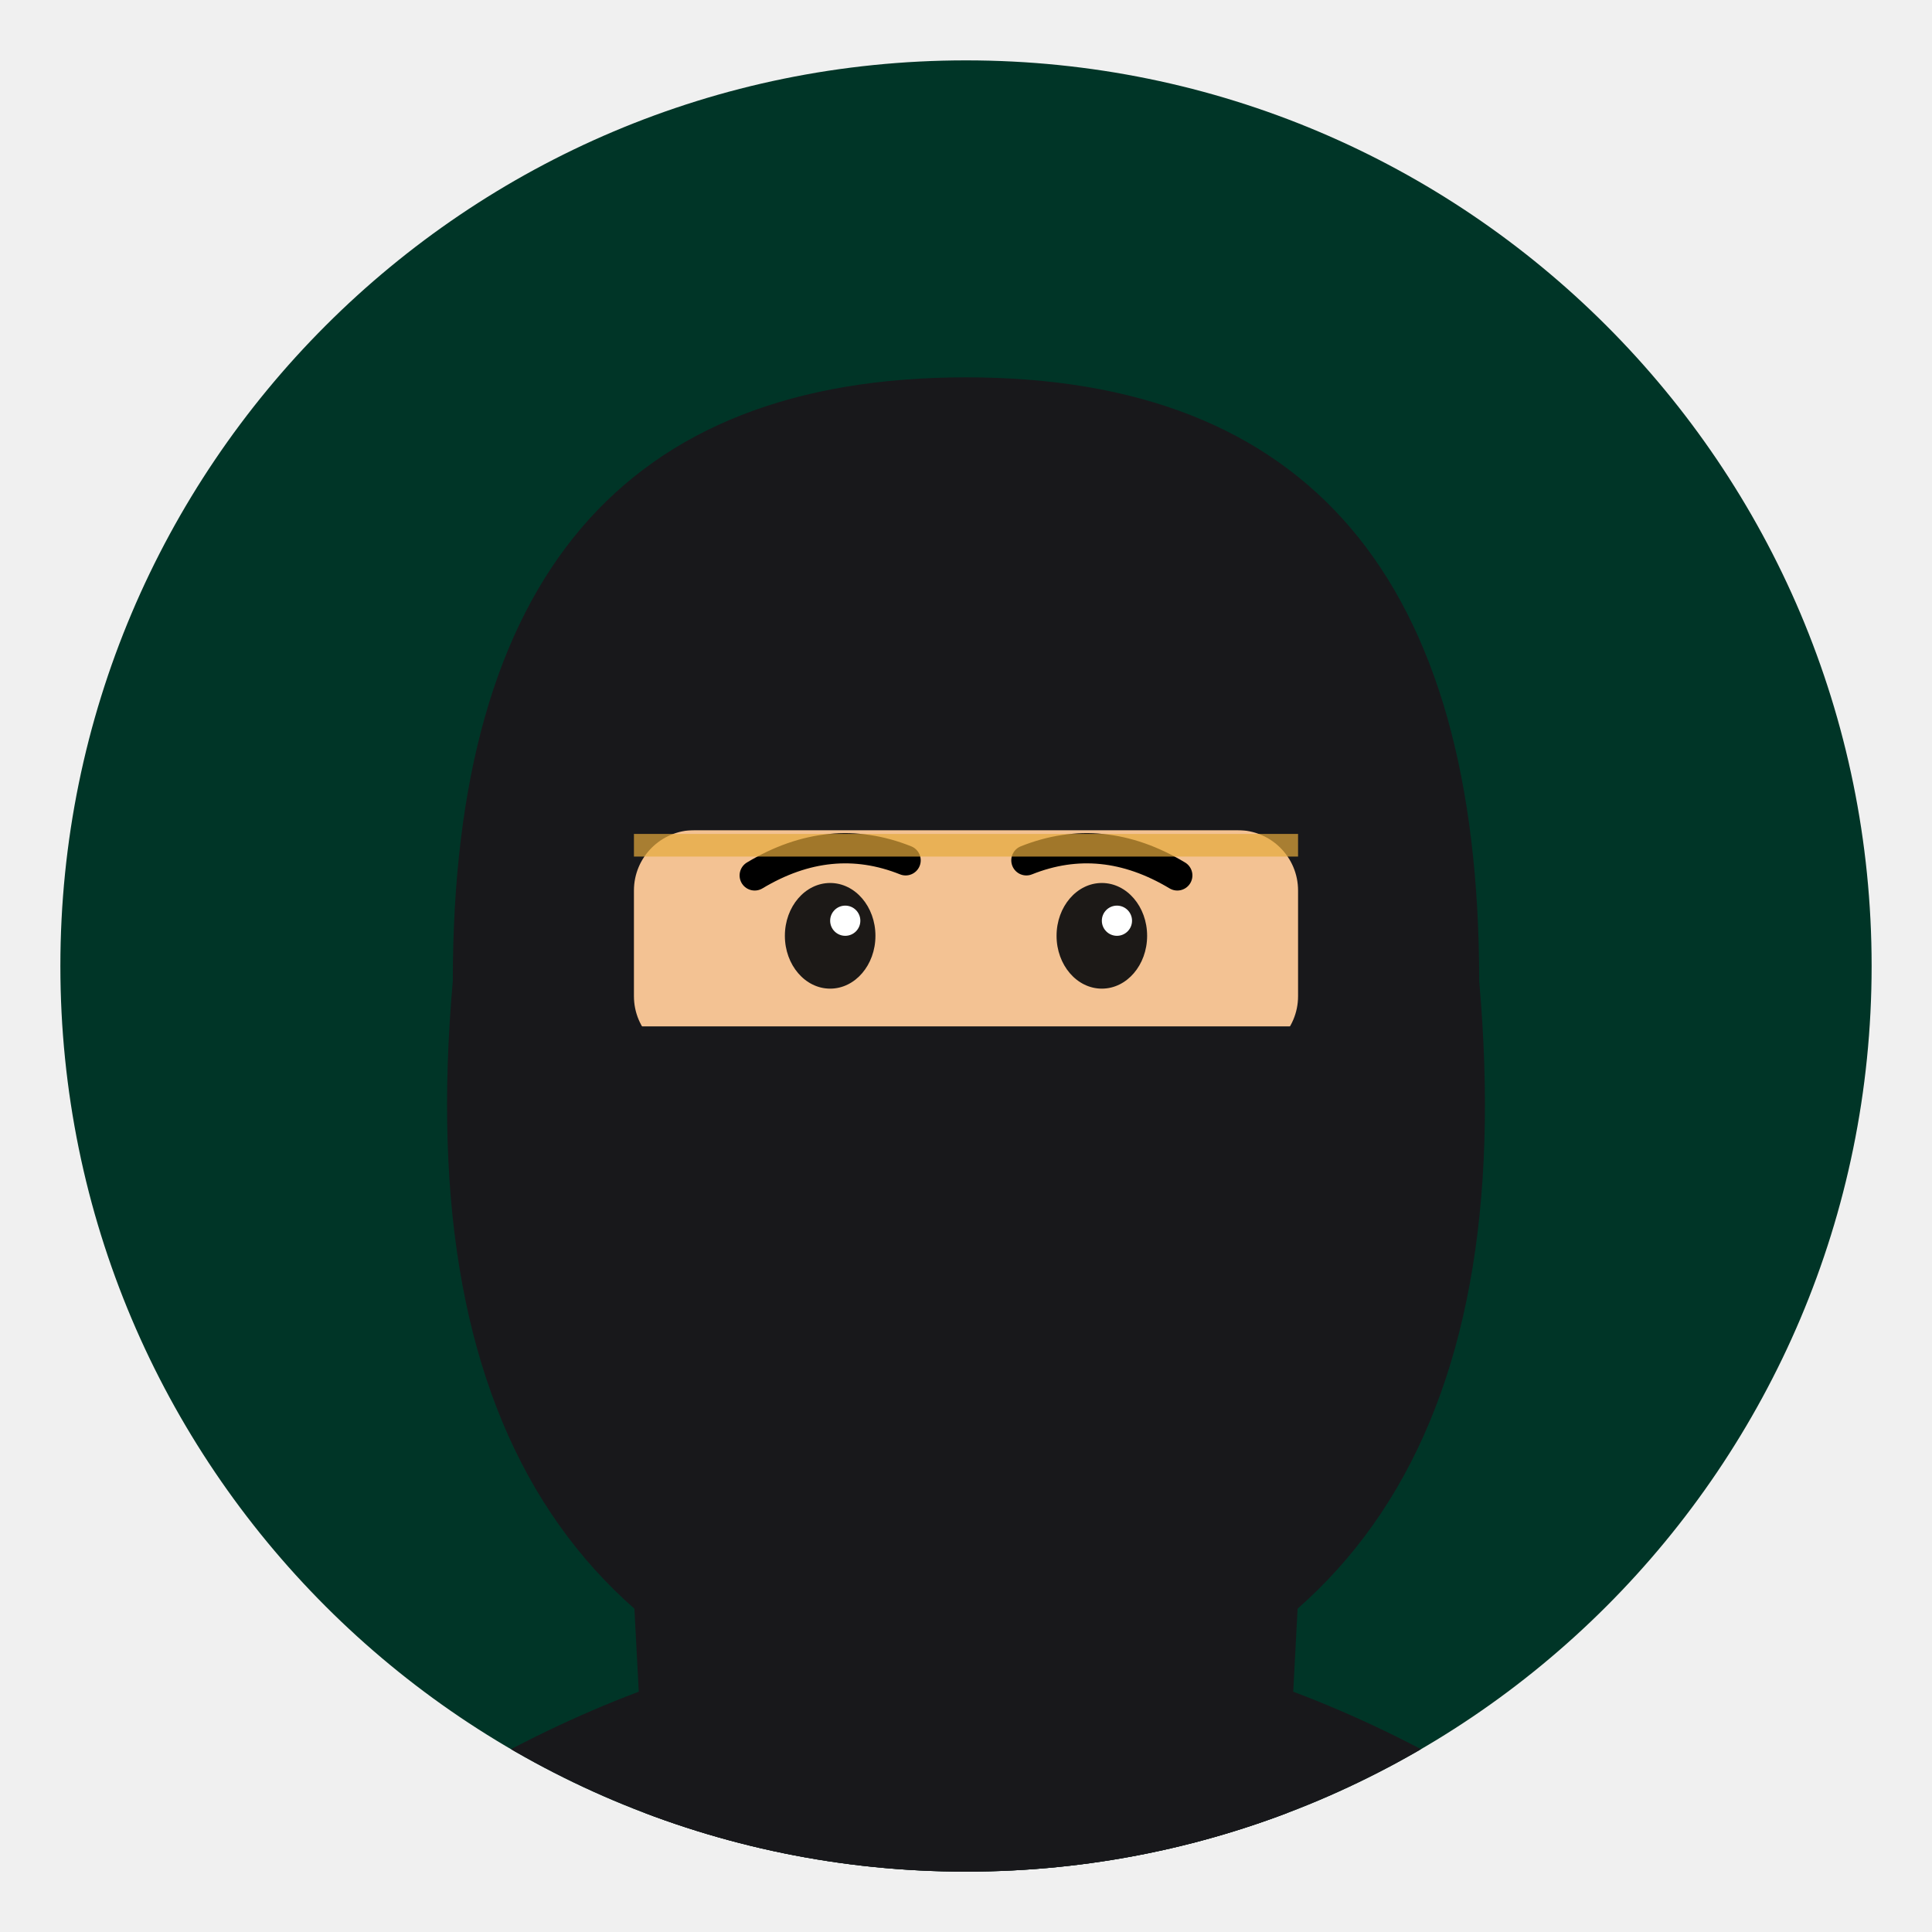
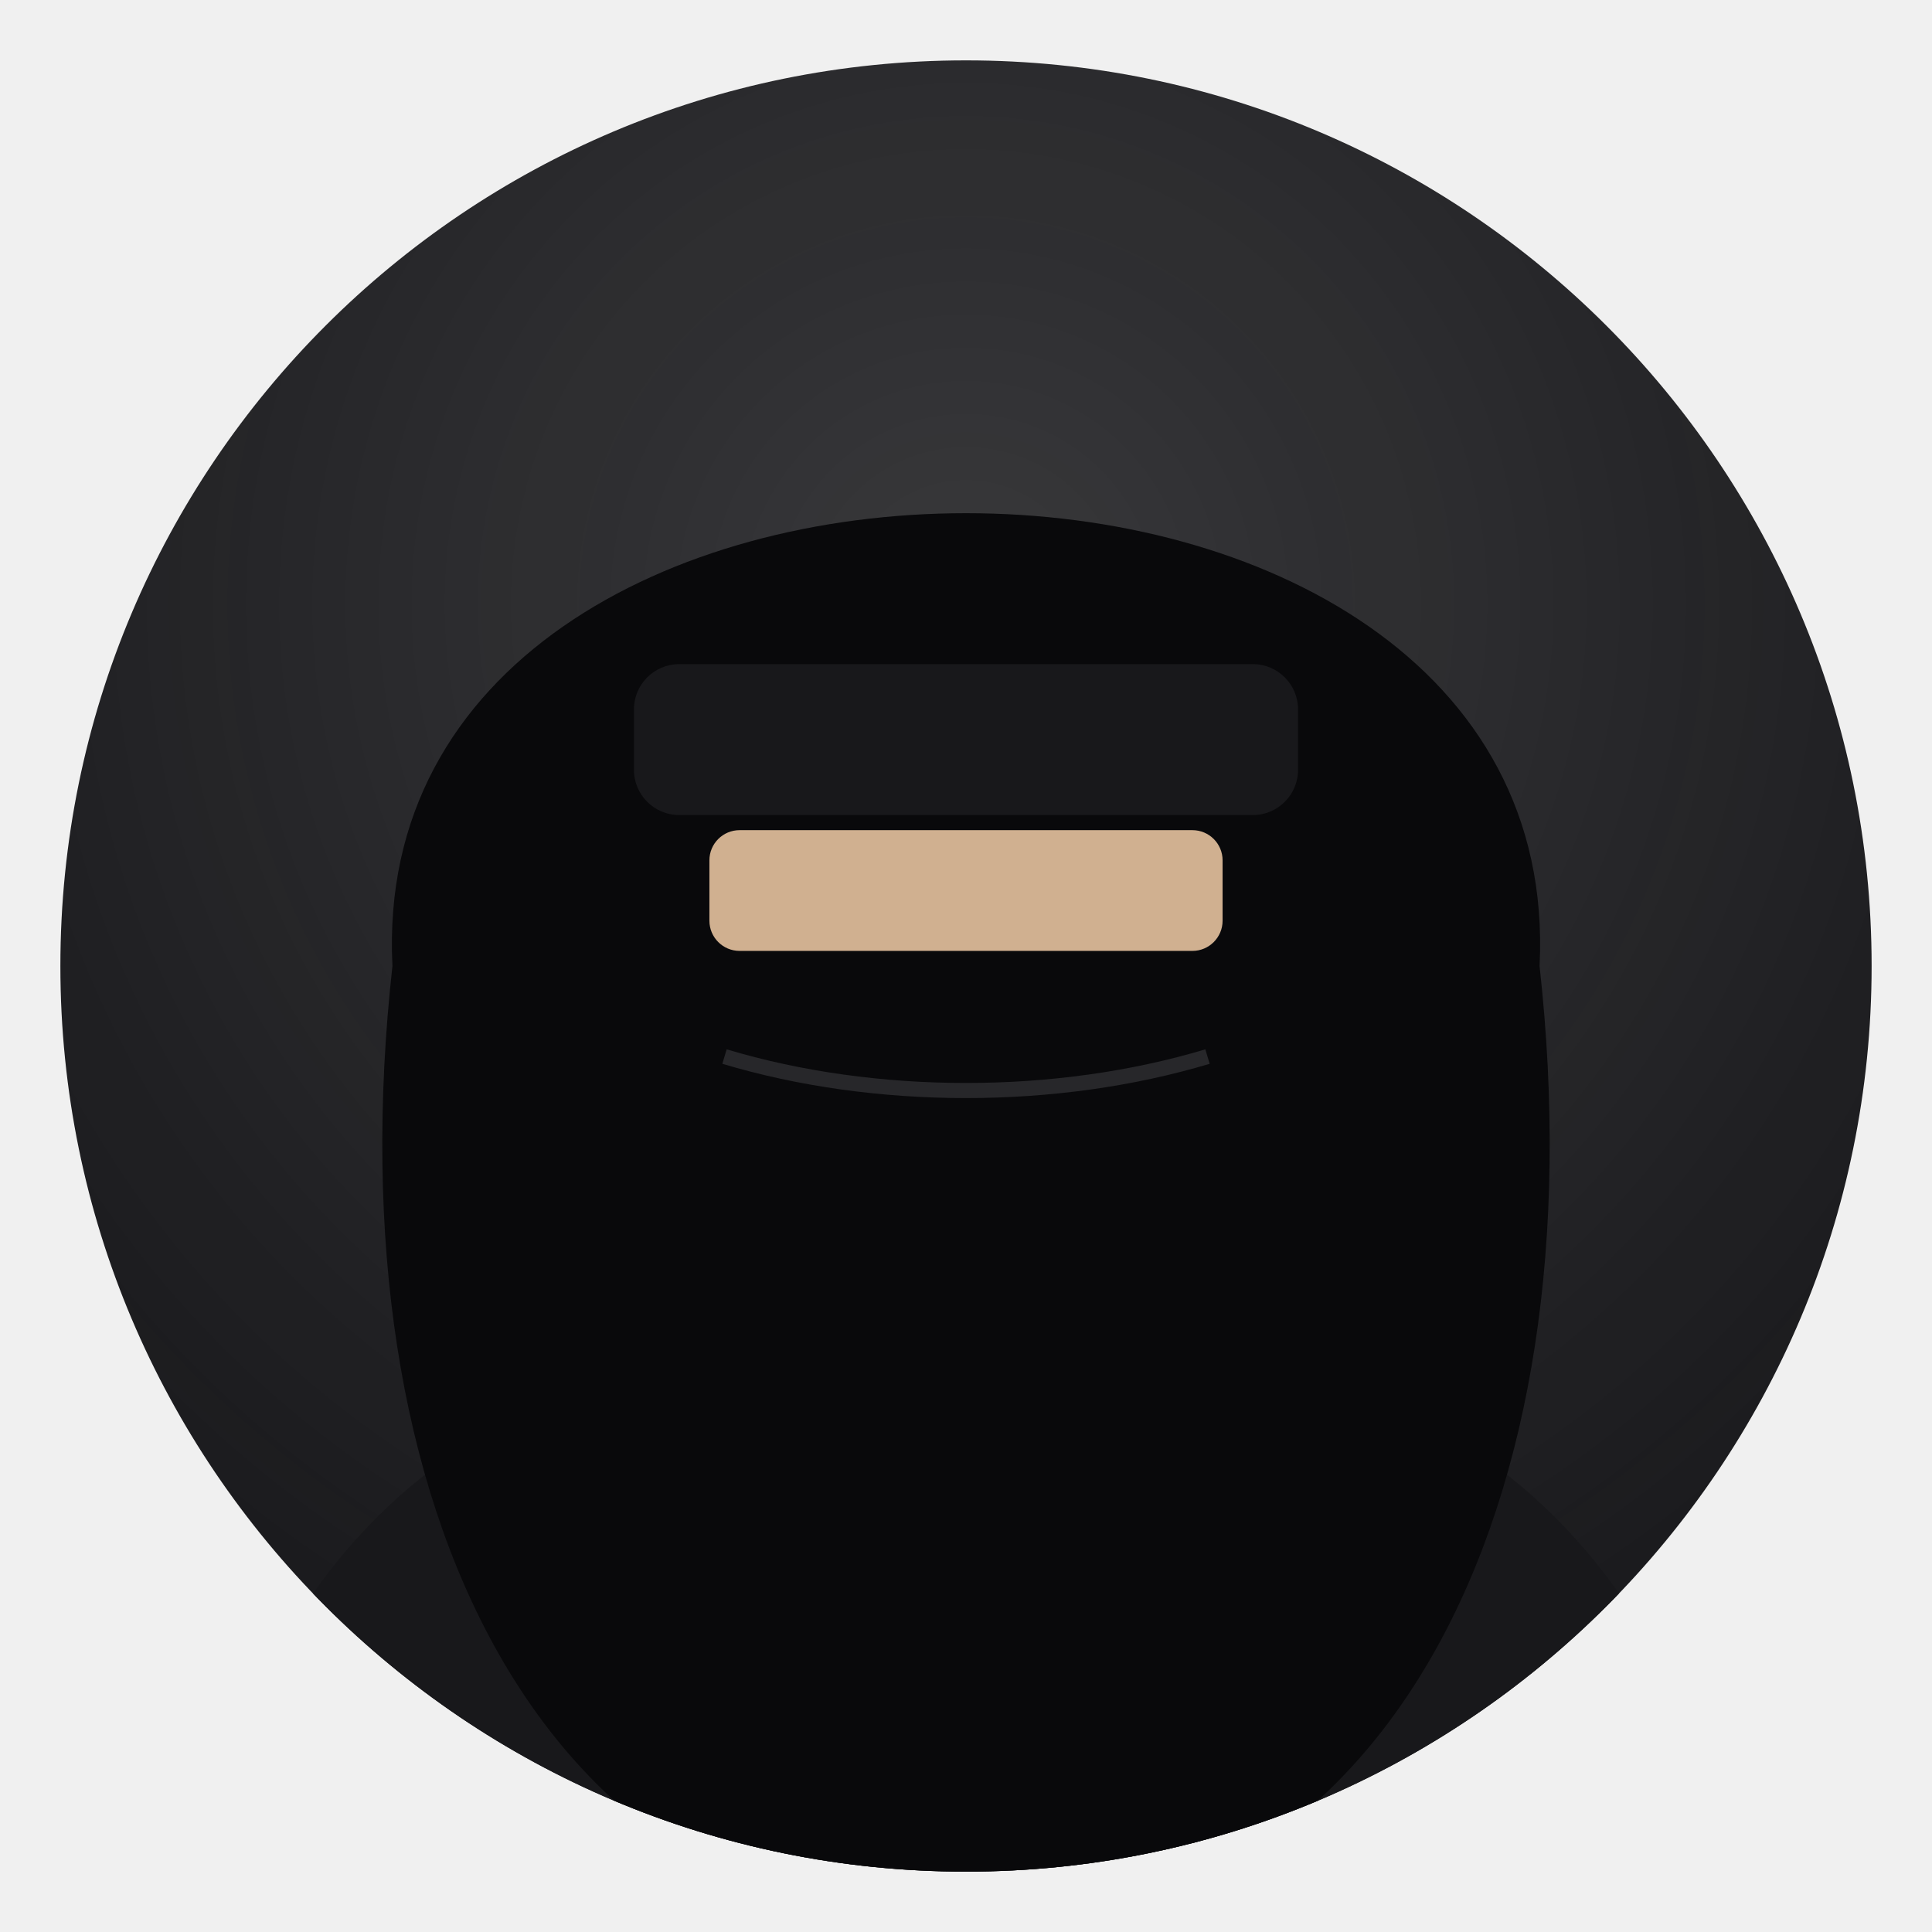
<svg xmlns="http://www.w3.org/2000/svg" viewBox="0 0 128 128" width="128" height="128">
  <defs>
-     <clipPath id="circleClip_f6">
+     <clipPath id="clip_f6">
      <circle cx="64" cy="64" r="60" />
    </clipPath>
+     <radialGradient id="grad_f6" cx="50%" cy="30%" r="70%">
+       <stop offset="0%" stop-color="#18181B" stop-opacity="0.85" />
+       <stop offset="100%" stop-color="#18181B" />
+     </radialGradient>
  </defs>
-   <circle cx="64" cy="64" r="60" fill="#003527" />
-   <g clip-path="url(#circleClip_f6)">
-     <path d="M16 128 Q64 88 112 128 Z" fill="#18181B" />
-     <path d="M30 65 Q30 25 64 25 Q98 25 98 65 Q102 110 64 116 Q26 110 30 65 Z" fill="#18181B" />
-     <rect x="42" y="55" width="44" height="15" rx="4" fill="#F3C293" />
-     <ellipse cx="55" cy="62" rx="3" ry="3.5" fill="#1C1917" />
-     <ellipse cx="73" cy="62" rx="3" ry="3.5" fill="#1C1917" />
-     <circle cx="56" cy="61" r="1" fill="#FFFFFF" />
-     <circle cx="74" cy="61" r="1" fill="#FFFFFF" />
-     <path d="M50 58 Q55 55 60 57" stroke="#000000" stroke-width="2" stroke-linecap="round" fill="none" />
-     <path d="M68 57 Q73 55 78 58" stroke="#000000" stroke-width="2" stroke-linecap="round" fill="none" />
-     <path d="M40 68 L88 68 L85 125 L43 125 Z" fill="#18181B" />
-     <path d="M40 55 L88 55 L88 48 Q64 45 40 48 Z" fill="#18181B" />
-     <line x1="42" y1="56" x2="86" y2="56" stroke="#E5A93C" stroke-width="1.5" opacity="0.7" />
+   <circle cx="64" cy="64" r="60" fill="url(#grad_f6)" />
+   <g clip-path="url(#clip_f6)">
+     <path d="M12 128 C18 96, 38 88, 64 88 C90 88, 110 96, 116 128 Z" fill="#18181B" />
+     <path d="M26 64 C24 24, 104 24, 102 64 C106 100, 92 128, 64 128 C36 128, 22 100, 26 64 Z" fill="#09090B" />
+     <rect x="42" y="44" width="44" height="10" rx="3" fill="#18181B" />
+     <rect x="47" y="55" width="34" height="8" rx="2" fill="#E5C29F" opacity="0.9" />
+     <path d="M44 63 C44 63, 64 66, 84 63 C86 85, 80 115, 64 120 C48 115, 42 85, 44 63 Z" fill="#09090B" />
+     <path d="M48 70 C58 73, 70 73, 80 70" stroke="#27272A" stroke-width="1" fill="none" />
  </g>
</svg>
